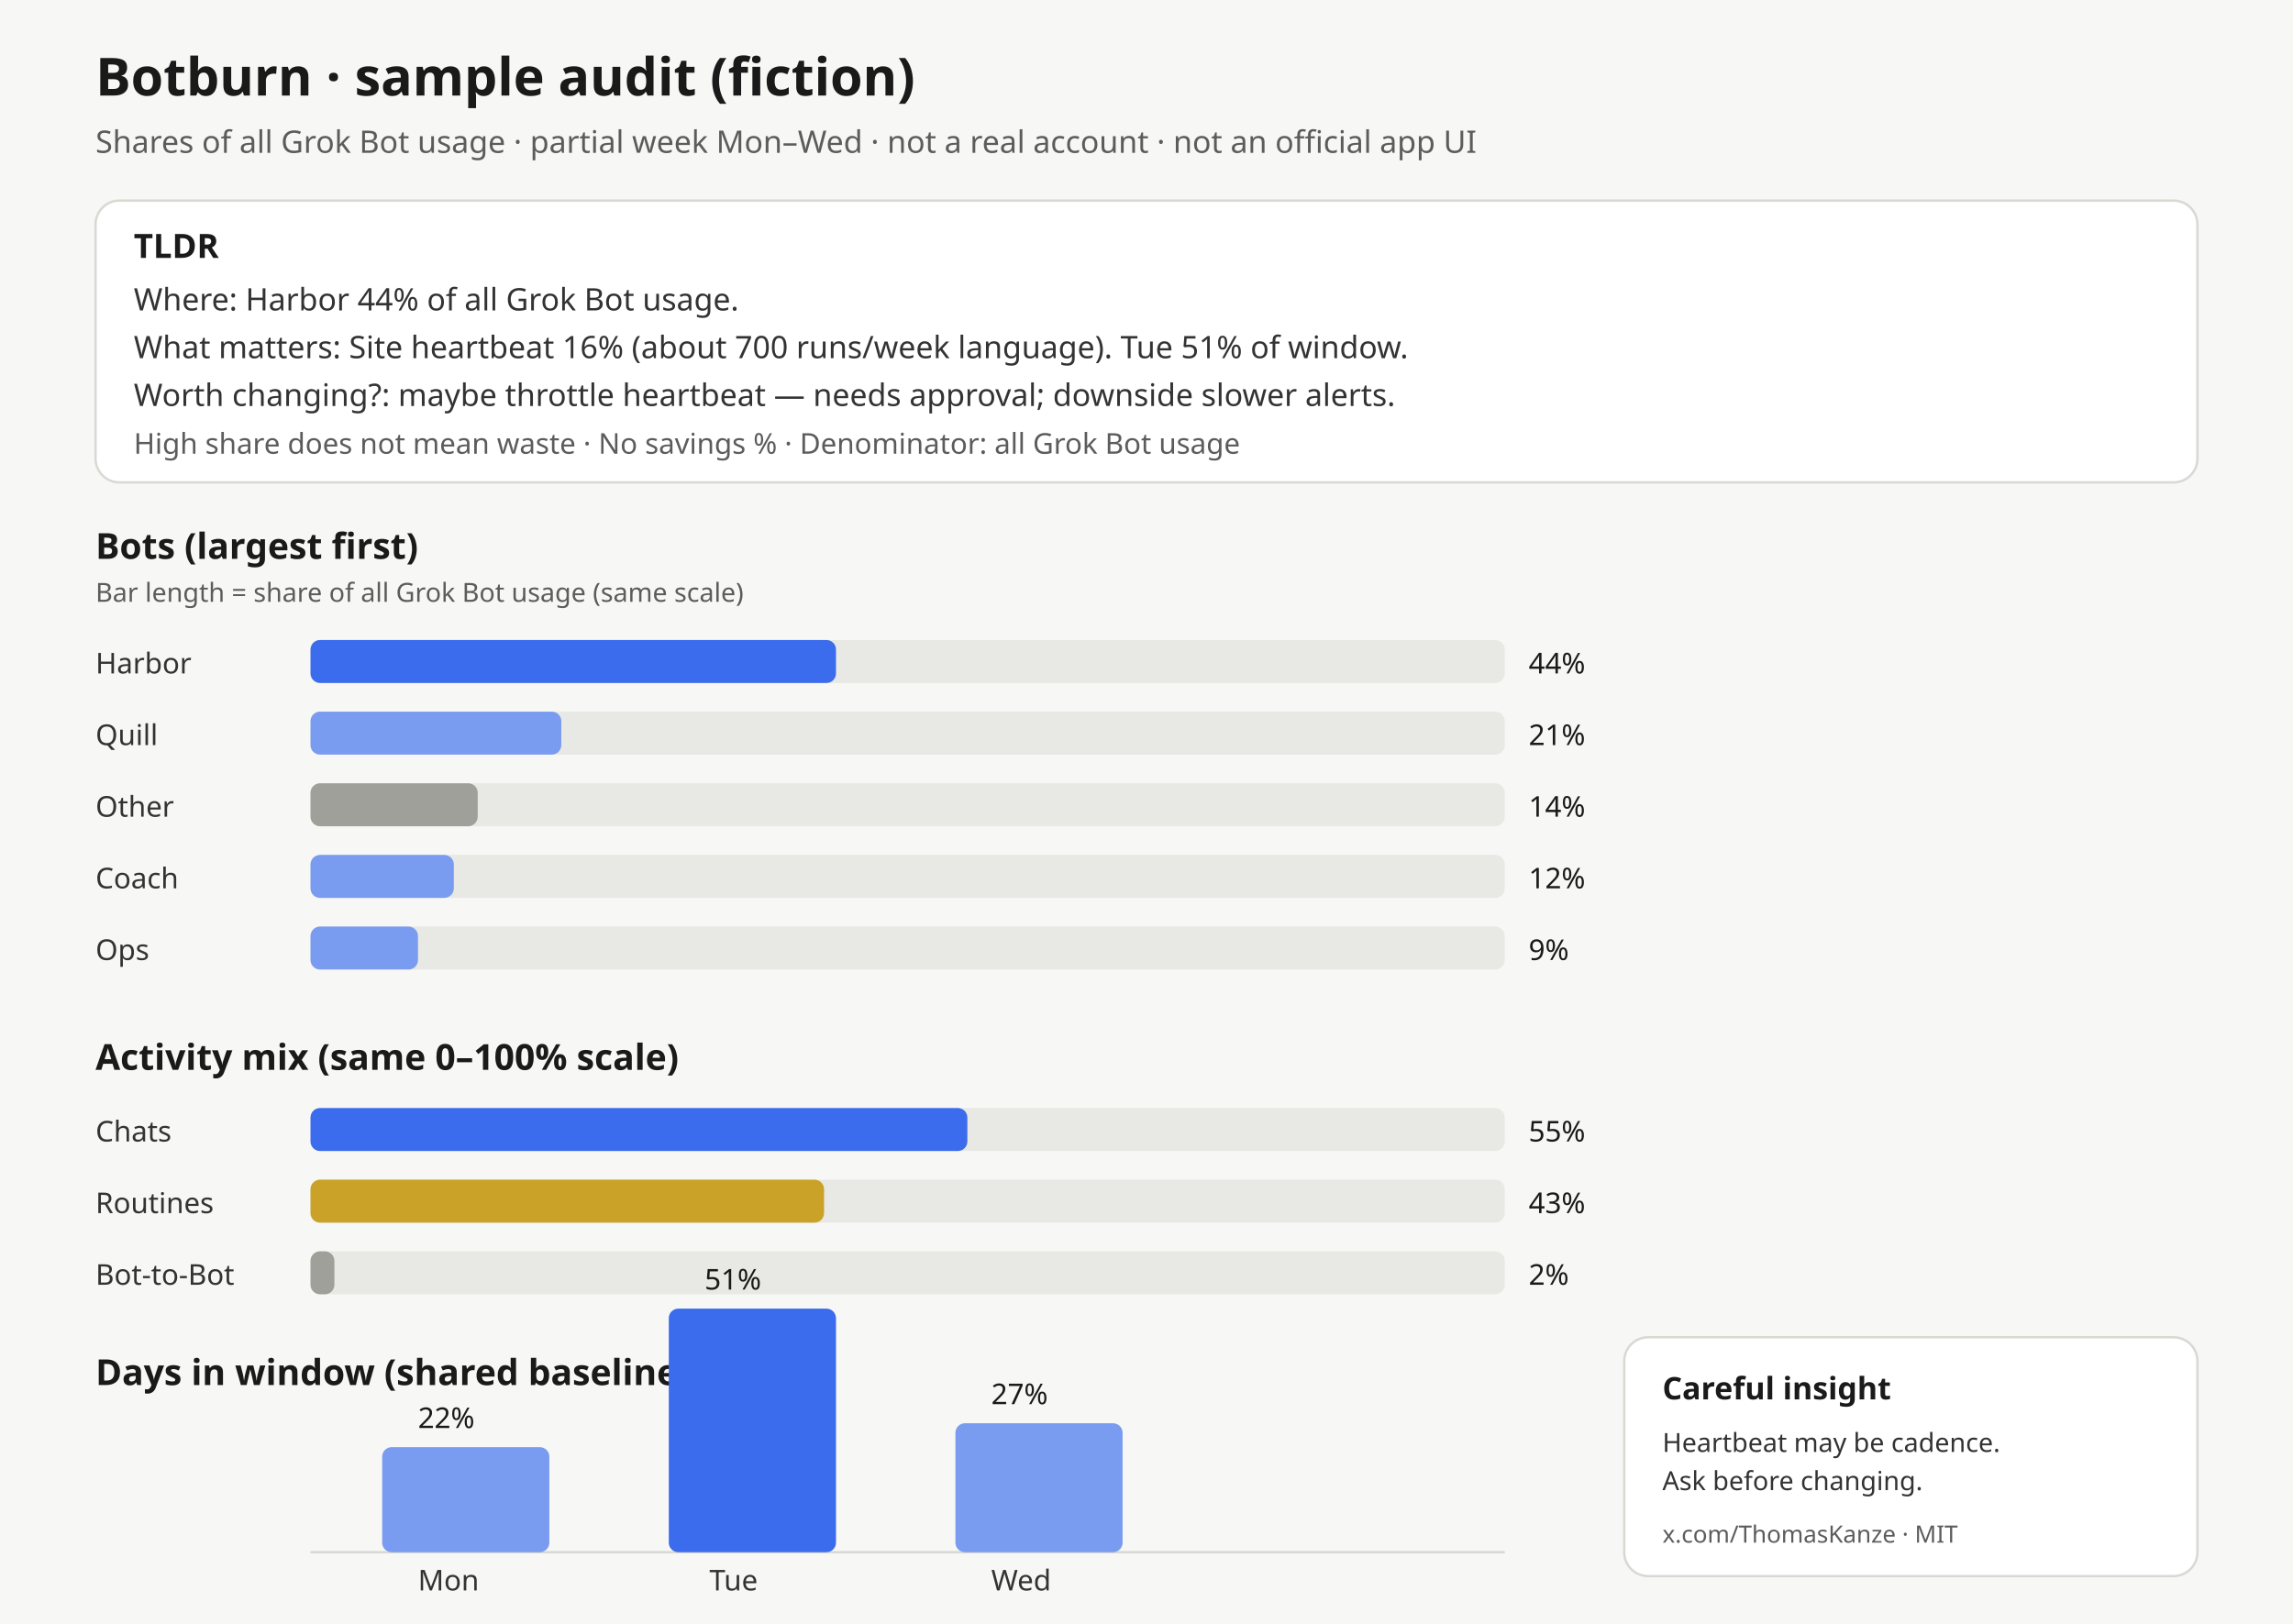
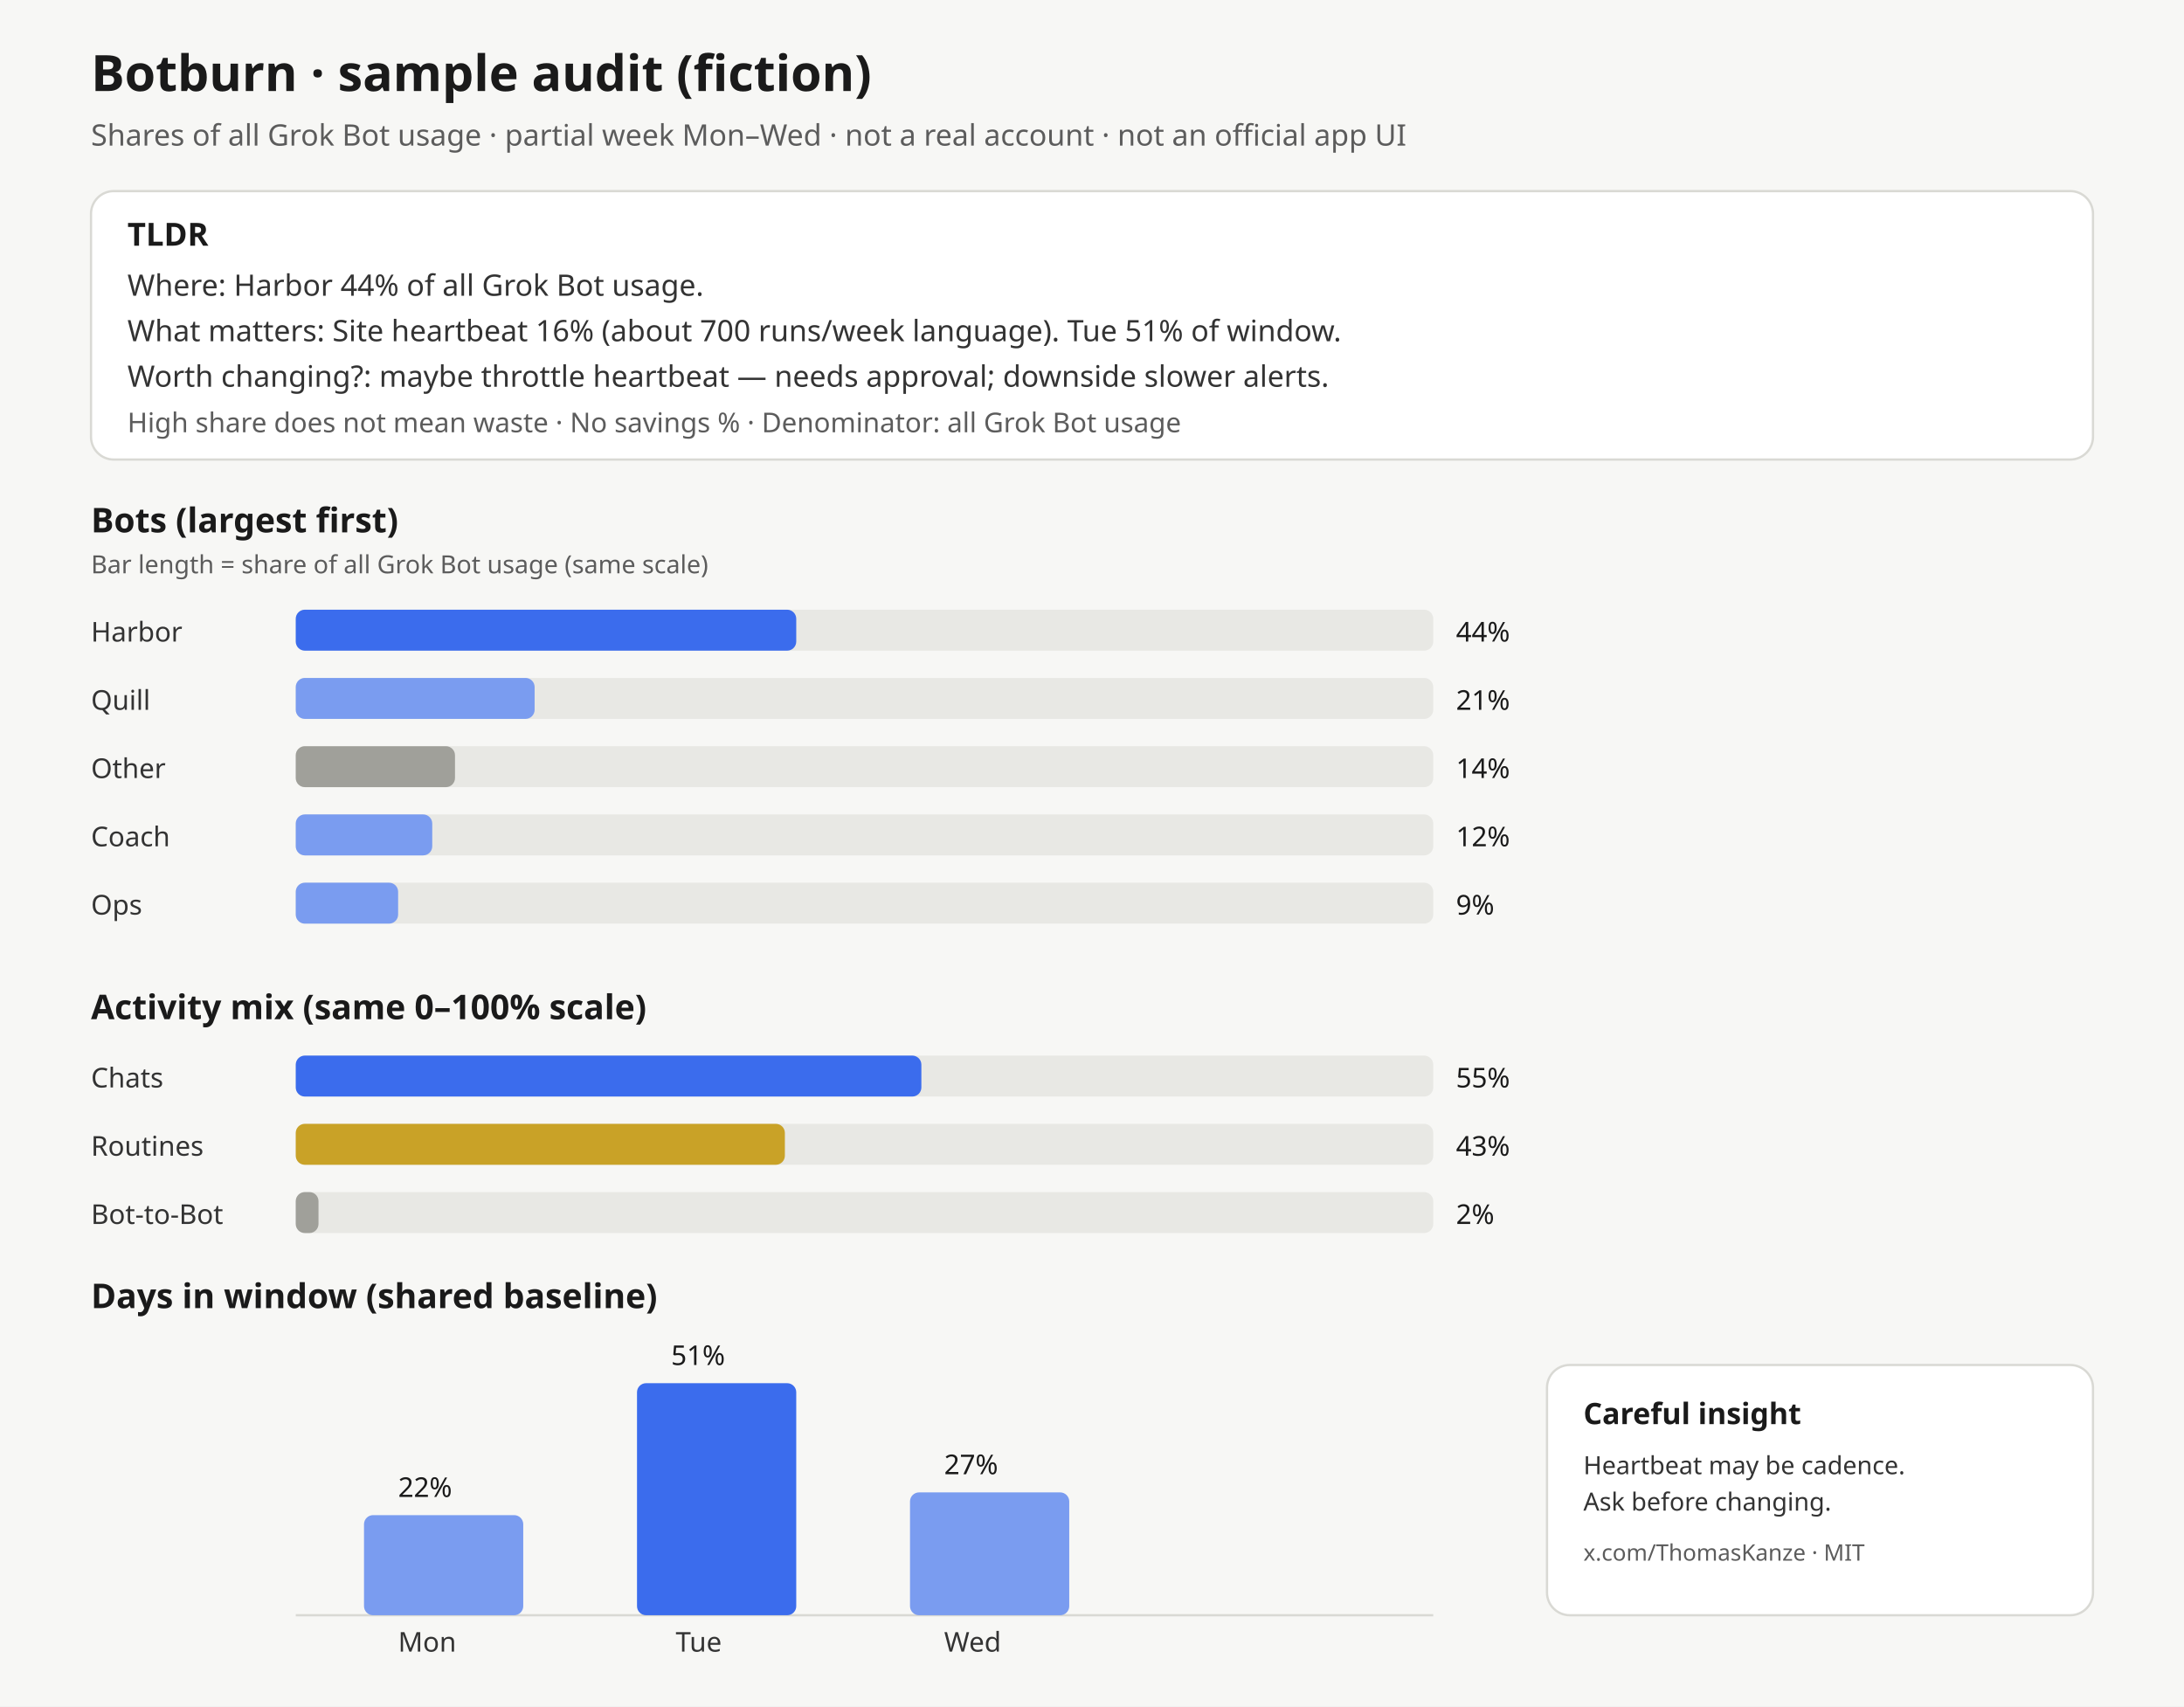
- <svg xmlns="http://www.w3.org/2000/svg" width="960" height="680" viewBox="0 0 960 680" role="img" aria-labelledby="title desc">
-   <rect width="960" height="680" fill="#F7F7F5" />
+ <svg xmlns="http://www.w3.org/2000/svg" width="960" height="750" viewBox="0 0 960 750" role="img" aria-labelledby="title desc">
+   <rect width="960" height="750" fill="#F7F7F5" />
  <text x="40" y="40" font-family="ui-sans-serif, system-ui, sans-serif" font-size="22" font-weight="700" fill="#1A1A1A">Botburn · sample audit (fiction)</text>
  <text x="40" y="64" font-family="ui-sans-serif, system-ui, sans-serif" font-size="13" fill="#5C5C5C">Shares of all Grok Bot usage · partial week Mon–Wed · not a real account · not an official app UI</text>
  <rect x="40" y="84" width="880" height="118" rx="10" fill="#FFFFFF" stroke="#D9D9D4" />
  <text x="56" y="108" font-family="ui-sans-serif, system-ui, sans-serif" font-size="14" font-weight="700" fill="#1A1A1A">TLDR</text>
  <text x="56" y="130" font-family="ui-sans-serif, system-ui, sans-serif" font-size="13" fill="#333">Where: Harbor 44% of all Grok Bot usage.</text>
  <text x="56" y="150" font-family="ui-sans-serif, system-ui, sans-serif" font-size="13" fill="#333">What matters: Site heartbeat 16% (about 700 runs/week language). Tue 51% of window.</text>
  <text x="56" y="170" font-family="ui-sans-serif, system-ui, sans-serif" font-size="13" fill="#333">Worth changing?: maybe throttle heartbeat — needs approval; downside slower alerts.</text>
  <text x="56" y="190" font-family="ui-sans-serif, system-ui, sans-serif" font-size="12" fill="#5C5C5C">High share does not mean waste · No savings % · Denominator: all Grok Bot usage</text>
  <text x="40" y="234" font-family="ui-sans-serif, system-ui, sans-serif" font-size="15" font-weight="700" fill="#1A1A1A">Bots (largest first)</text>
  <text x="40" y="252" font-family="ui-sans-serif, system-ui, sans-serif" font-size="11" fill="#5C5C5C">Bar length = share of all Grok Bot usage (same scale)</text>
  <text x="40" y="282" font-family="ui-sans-serif, system-ui, sans-serif" font-size="12" fill="#333">Harbor</text>
  <rect x="130" y="268" width="500" height="18" rx="4" fill="#E8E8E4" />
  <rect x="130" y="268" width="220" height="18" rx="4" fill="#3B6CED" />
  <text x="640" y="282" font-family="ui-sans-serif, system-ui, sans-serif" font-size="12" fill="#1A1A1A">44%</text>
  <text x="40" y="312" font-family="ui-sans-serif, system-ui, sans-serif" font-size="12" fill="#333">Quill</text>
  <rect x="130" y="298" width="500" height="18" rx="4" fill="#E8E8E4" />
  <rect x="130" y="298" width="105" height="18" rx="4" fill="#7A9CF0" />
  <text x="640" y="312" font-family="ui-sans-serif, system-ui, sans-serif" font-size="12" fill="#1A1A1A">21%</text>
  <text x="40" y="342" font-family="ui-sans-serif, system-ui, sans-serif" font-size="12" fill="#333">Other</text>
  <rect x="130" y="328" width="500" height="18" rx="4" fill="#E8E8E4" />
  <rect x="130" y="328" width="70" height="18" rx="4" fill="#A0A09A" />
  <text x="640" y="342" font-family="ui-sans-serif, system-ui, sans-serif" font-size="12" fill="#1A1A1A">14%</text>
  <text x="40" y="372" font-family="ui-sans-serif, system-ui, sans-serif" font-size="12" fill="#333">Coach</text>
  <rect x="130" y="358" width="500" height="18" rx="4" fill="#E8E8E4" />
  <rect x="130" y="358" width="60" height="18" rx="4" fill="#7A9CF0" />
  <text x="640" y="372" font-family="ui-sans-serif, system-ui, sans-serif" font-size="12" fill="#1A1A1A">12%</text>
  <text x="40" y="402" font-family="ui-sans-serif, system-ui, sans-serif" font-size="12" fill="#333">Ops</text>
  <rect x="130" y="388" width="500" height="18" rx="4" fill="#E8E8E4" />
  <rect x="130" y="388" width="45" height="18" rx="4" fill="#7A9CF0" />
  <text x="640" y="402" font-family="ui-sans-serif, system-ui, sans-serif" font-size="12" fill="#1A1A1A">9%</text>
  <text x="40" y="448" font-family="ui-sans-serif, system-ui, sans-serif" font-size="15" font-weight="700" fill="#1A1A1A">Activity mix (same 0–100% scale)</text>
  <text x="40" y="478" font-family="ui-sans-serif, system-ui, sans-serif" font-size="12" fill="#333">Chats</text>
  <rect x="130" y="464" width="500" height="18" rx="4" fill="#E8E8E4" />
  <rect x="130" y="464" width="275" height="18" rx="4" fill="#3B6CED" />
  <text x="640" y="478" font-family="ui-sans-serif, system-ui, sans-serif" font-size="12" fill="#1A1A1A">55%</text>
  <text x="40" y="508" font-family="ui-sans-serif, system-ui, sans-serif" font-size="12" fill="#333">Routines</text>
  <rect x="130" y="494" width="500" height="18" rx="4" fill="#E8E8E4" />
  <rect x="130" y="494" width="215" height="18" rx="4" fill="#C9A227" />
  <text x="640" y="508" font-family="ui-sans-serif, system-ui, sans-serif" font-size="12" fill="#1A1A1A">43%</text>
  <text x="40" y="538" font-family="ui-sans-serif, system-ui, sans-serif" font-size="12" fill="#333">Bot-to-Bot</text>
  <rect x="130" y="524" width="500" height="18" rx="4" fill="#E8E8E4" />
  <rect x="130" y="524" width="10" height="18" rx="4" fill="#A0A09A" />
  <text x="640" y="538" font-family="ui-sans-serif, system-ui, sans-serif" font-size="12" fill="#1A1A1A">2%</text>
-   <text x="40" y="580" font-family="ui-sans-serif, system-ui, sans-serif" font-size="15" font-weight="700" fill="#1A1A1A">Days in window (shared baseline)</text>
-   <line x1="130" y1="650" x2="630" y2="650" stroke="#D9D9D4" />
-   <rect x="160" y="606" width="70" height="44" rx="4" fill="#7A9CF0" />
-   <text x="175" y="598" font-family="ui-sans-serif, system-ui, sans-serif" font-size="12" fill="#1A1A1A">22%</text>
-   <text x="175" y="666" font-family="ui-sans-serif, system-ui, sans-serif" font-size="12" fill="#333">Mon</text>
-   <rect x="280" y="548" width="70" height="102" rx="4" fill="#3B6CED" />
-   <text x="295" y="540" font-family="ui-sans-serif, system-ui, sans-serif" font-size="12" fill="#1A1A1A">51%</text>
-   <text x="297" y="666" font-family="ui-sans-serif, system-ui, sans-serif" font-size="12" fill="#333">Tue</text>
-   <rect x="400" y="596" width="70" height="54" rx="4" fill="#7A9CF0" />
-   <text x="415" y="588" font-family="ui-sans-serif, system-ui, sans-serif" font-size="12" fill="#1A1A1A">27%</text>
-   <text x="415" y="666" font-family="ui-sans-serif, system-ui, sans-serif" font-size="12" fill="#333">Wed</text>
-   <rect x="680" y="560" width="240" height="100" rx="10" fill="#FFFFFF" stroke="#D9D9D4" />
-   <text x="696" y="586" font-family="ui-sans-serif, system-ui, sans-serif" font-size="13" font-weight="700" fill="#1A1A1A">Careful insight</text>
-   <text x="696" y="608" font-family="ui-sans-serif, system-ui, sans-serif" font-size="11" fill="#333">Heartbeat may be cadence.</text>
-   <text x="696" y="624" font-family="ui-sans-serif, system-ui, sans-serif" font-size="11" fill="#333">Ask before changing.</text>
-   <text x="696" y="646" font-family="ui-sans-serif, system-ui, sans-serif" font-size="10" fill="#5C5C5C">x.com/ThomasKanze · MIT</text>
+   <text x="40" y="575" font-family="ui-sans-serif, system-ui, sans-serif" font-size="15" font-weight="700" fill="#1A1A1A">Days in window (shared baseline)</text>
+   <line x1="130" y1="710" x2="630" y2="710" stroke="#D9D9D4" />
+   <rect x="160" y="666" width="70" height="44" rx="4" fill="#7A9CF0" />
+   <text x="175" y="658" font-family="ui-sans-serif, system-ui, sans-serif" font-size="12" fill="#1A1A1A">22%</text>
+   <text x="175" y="726" font-family="ui-sans-serif, system-ui, sans-serif" font-size="12" fill="#333">Mon</text>
+   <rect x="280" y="608" width="70" height="102" rx="4" fill="#3B6CED" />
+   <text x="295" y="600" font-family="ui-sans-serif, system-ui, sans-serif" font-size="12" fill="#1A1A1A">51%</text>
+   <text x="297" y="726" font-family="ui-sans-serif, system-ui, sans-serif" font-size="12" fill="#333">Tue</text>
+   <rect x="400" y="656" width="70" height="54" rx="4" fill="#7A9CF0" />
+   <text x="415" y="648" font-family="ui-sans-serif, system-ui, sans-serif" font-size="12" fill="#1A1A1A">27%</text>
+   <text x="415" y="726" font-family="ui-sans-serif, system-ui, sans-serif" font-size="12" fill="#333">Wed</text>
+   <rect x="680" y="600" width="240" height="110" rx="10" fill="#FFFFFF" stroke="#D9D9D4" />
+   <text x="696" y="626" font-family="ui-sans-serif, system-ui, sans-serif" font-size="13" font-weight="700" fill="#1A1A1A">Careful insight</text>
+   <text x="696" y="648" font-family="ui-sans-serif, system-ui, sans-serif" font-size="11" fill="#333">Heartbeat may be cadence.</text>
+   <text x="696" y="664" font-family="ui-sans-serif, system-ui, sans-serif" font-size="11" fill="#333">Ask before changing.</text>
+   <text x="696" y="686" font-family="ui-sans-serif, system-ui, sans-serif" font-size="10" fill="#5C5C5C">x.com/ThomasKanze · MIT</text>
</svg>
